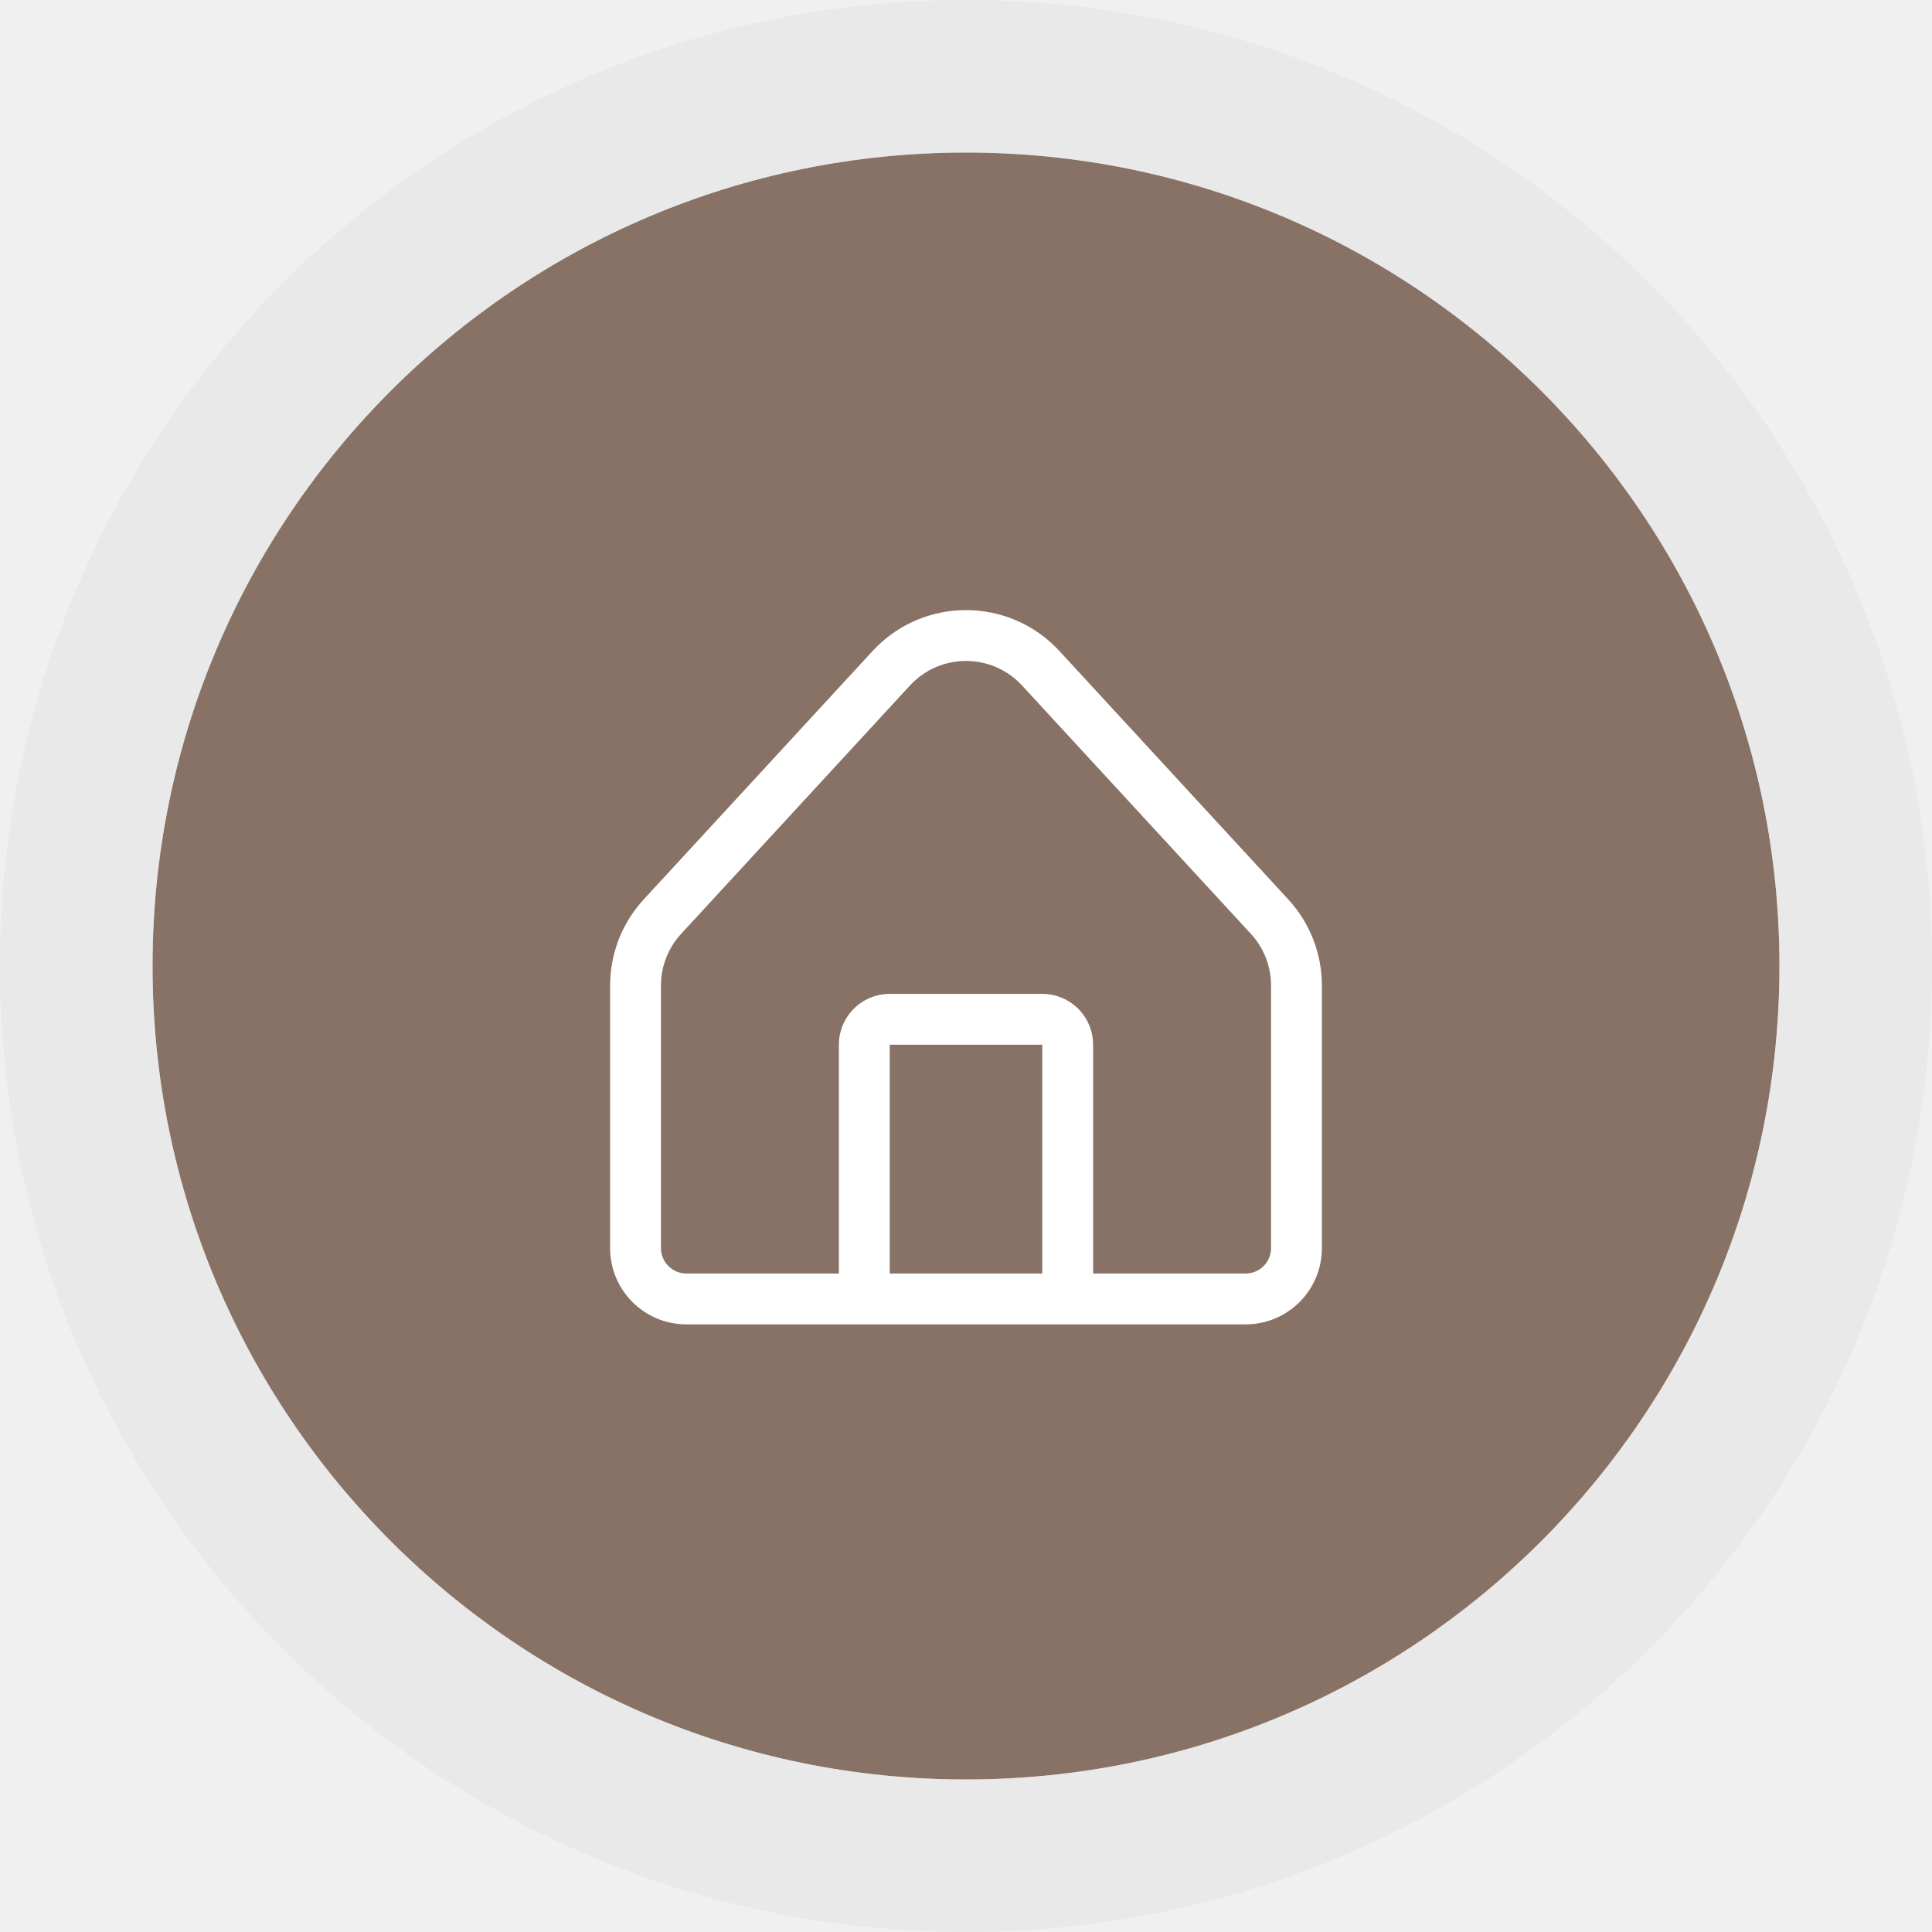
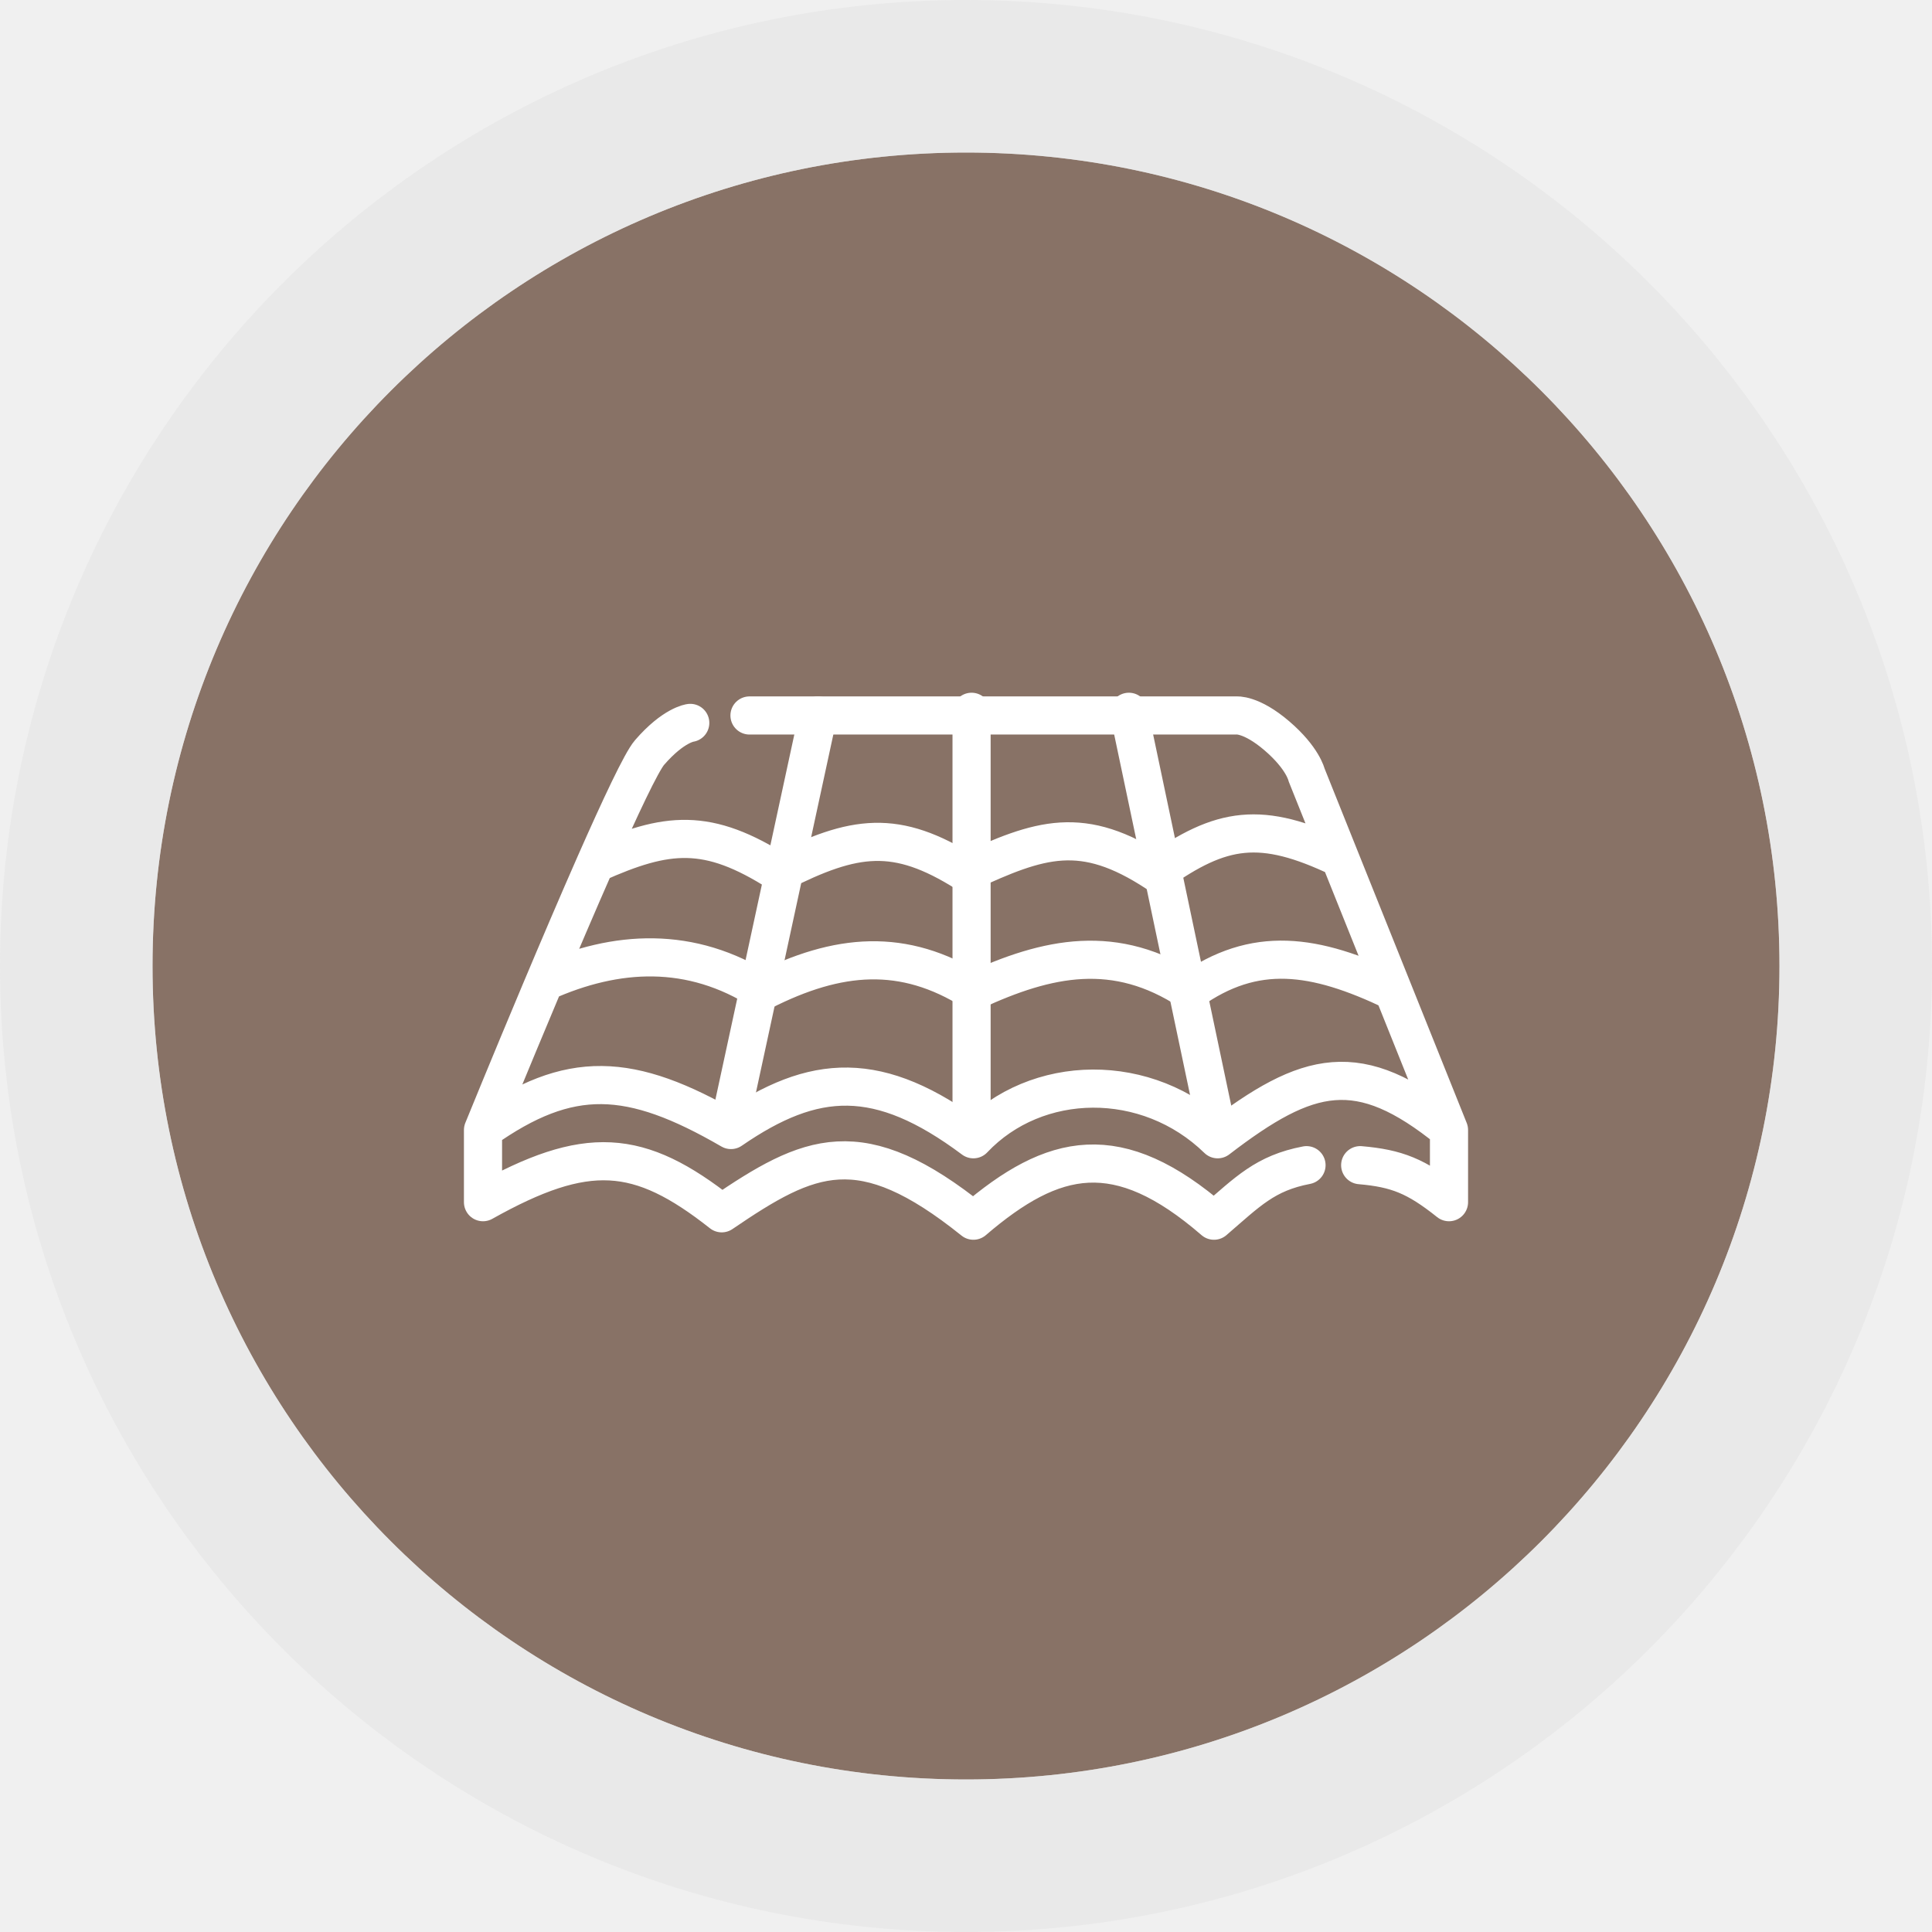
<svg xmlns="http://www.w3.org/2000/svg" width="76" height="76" viewBox="0 0 76 76" fill="none">
  <circle cx="38" cy="38" r="32" fill="#887266" />
  <circle cx="38" cy="38" r="35" stroke="#E5E5E5" stroke-opacity="0.6" stroke-width="6" />
-   <path fill-rule="evenodd" clip-rule="evenodd" d="M34.323 25.612C36.303 23.463 39.697 23.463 41.677 25.612L50.677 35.38C51.528 36.303 52 37.513 52 38.768V49.097C52 50.754 50.657 52.097 49 52.097H27C25.343 52.097 24 50.754 24 49.097V38.768C24 37.513 24.472 36.303 25.323 35.38L34.323 25.612ZM35 50.097H41V41.097H35V50.097ZM33 50.097H27C26.448 50.097 26 49.649 26 49.097V38.768C26 38.015 26.283 37.289 26.794 36.735L35.794 26.967C36.982 25.678 39.018 25.678 40.206 26.967L49.206 36.735C49.717 37.289 50 38.015 50 38.768V49.097C50 49.649 49.552 50.097 49 50.097H43V41.097C43 39.992 42.105 39.097 41 39.097H35C33.895 39.097 33 39.992 33 41.097V50.097Z" fill="white" />
+   <path d="M38.219 44.598V28M44.407 28L47.901 44.598" stroke="white" stroke-width="1.5" stroke-linecap="round" stroke-linejoin="round" />
+   <path d="M28.682 44.306L32.176 28.145" stroke="white" stroke-width="1.5" stroke-linecap="round" stroke-linejoin="round" />
+   <path d="M29.483 28.145H48.628C48.628 28.145 49.211 28.073 50.23 28.946C51.249 29.82 51.395 30.475 51.395 30.475L52.708 33.751M57 44.452C53.455 41.576 51.462 42.084 47.9 44.816C45.134 42.123 40.766 42.195 38.291 44.816C34.572 42.036 32.031 42.195 28.755 44.452C24.789 42.154 22.412 42.035 19 44.452M57 44.452V47.291C55.713 46.263 54.946 45.96 53.506 45.835M57 44.452L52.708 33.751M19 44.452V47.291C23.082 45.005 25.128 45.153 28.391 47.728C31.843 45.378 33.841 44.443 38.291 48.019C41.45 45.313 43.969 44.743 47.755 48.019C49.088 46.872 49.764 46.148 51.395 45.835M19 44.452C19 44.452 20.02 41.948 21.263 38.992C21.958 37.34 22.723 35.546 23.418 33.969M27.153 28.437C27.153 28.437 26.498 28.509 25.552 29.602C25.235 29.967 24.395 31.754 23.418 33.969M23.418 33.969C26.246 32.704 27.83 32.535 30.648 34.333C33.625 32.822 35.253 32.605 38 34.333C40.928 32.975 42.571 32.414 45.498 34.333C48.051 32.517 49.605 32.268 52.708 33.751M21.416 38.628C24.244 37.363 27.174 37.194 29.992 38.992C32.969 37.481 35.544 37.264 38.291 38.992C41.219 37.634 43.881 37.073 46.808 38.992C49.361 37.175 51.708 37.509 54.81 38.992" stroke="white" stroke-width="1.5" stroke-linecap="round" stroke-linejoin="round" />
</svg>
